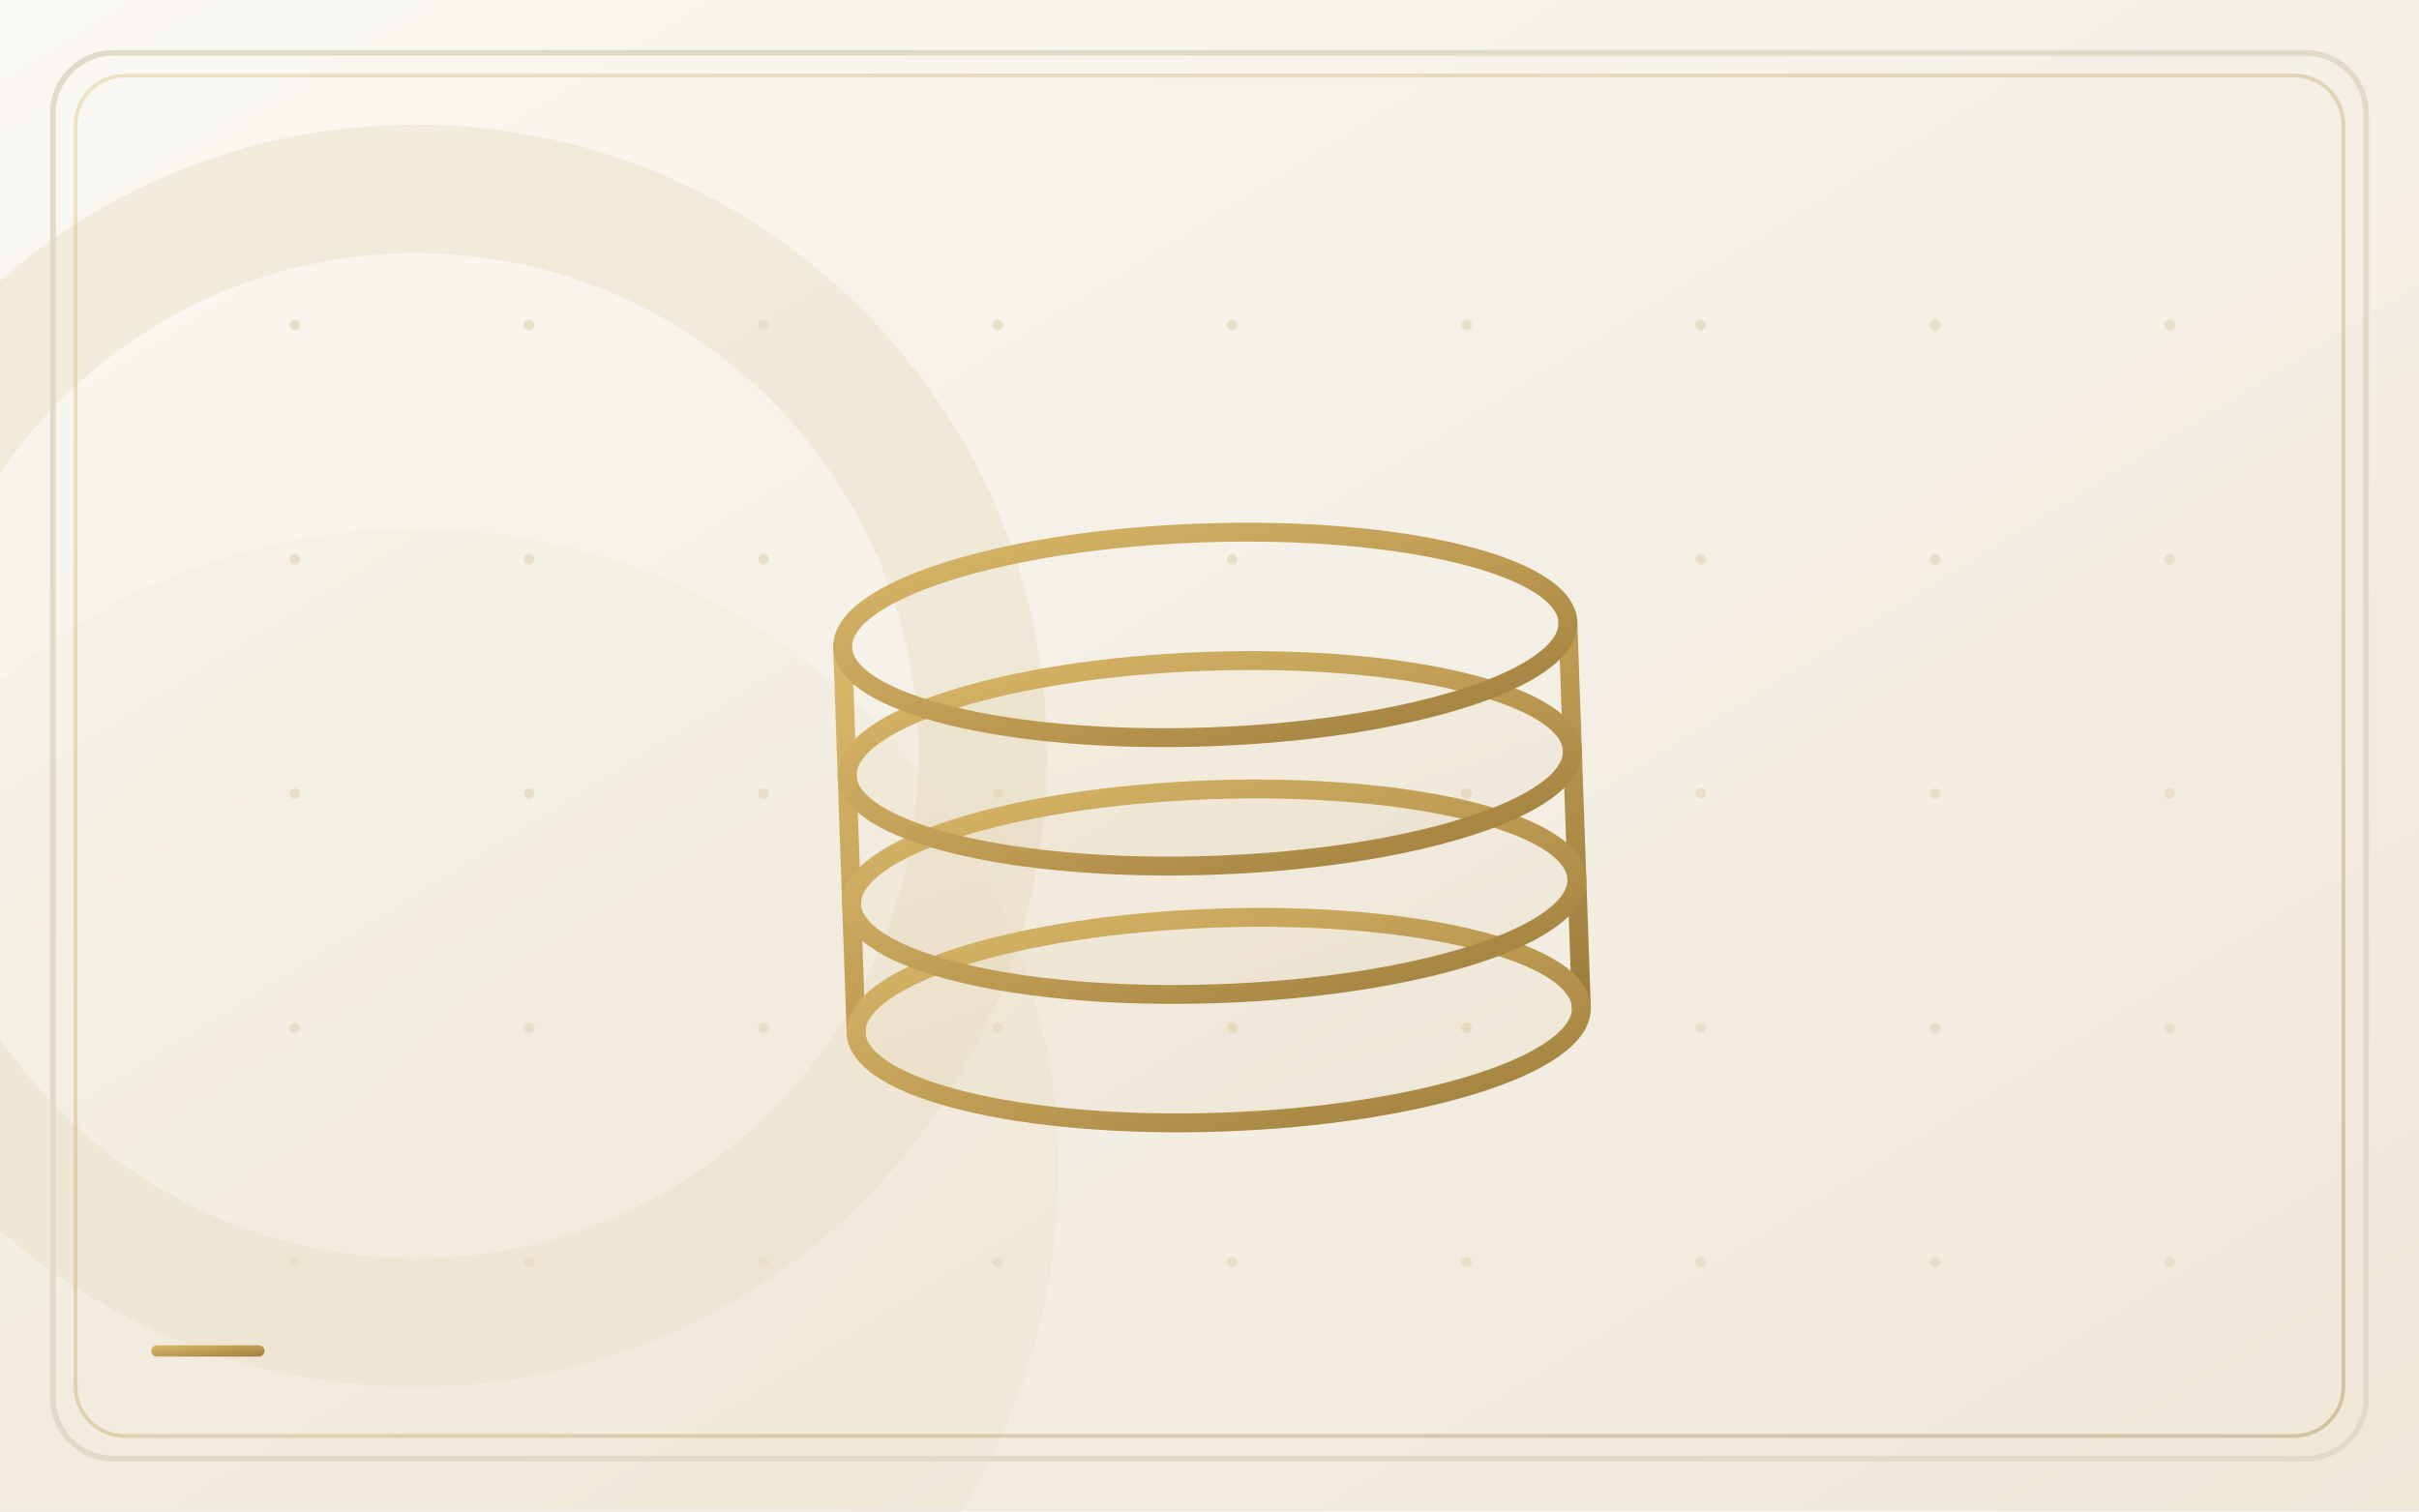
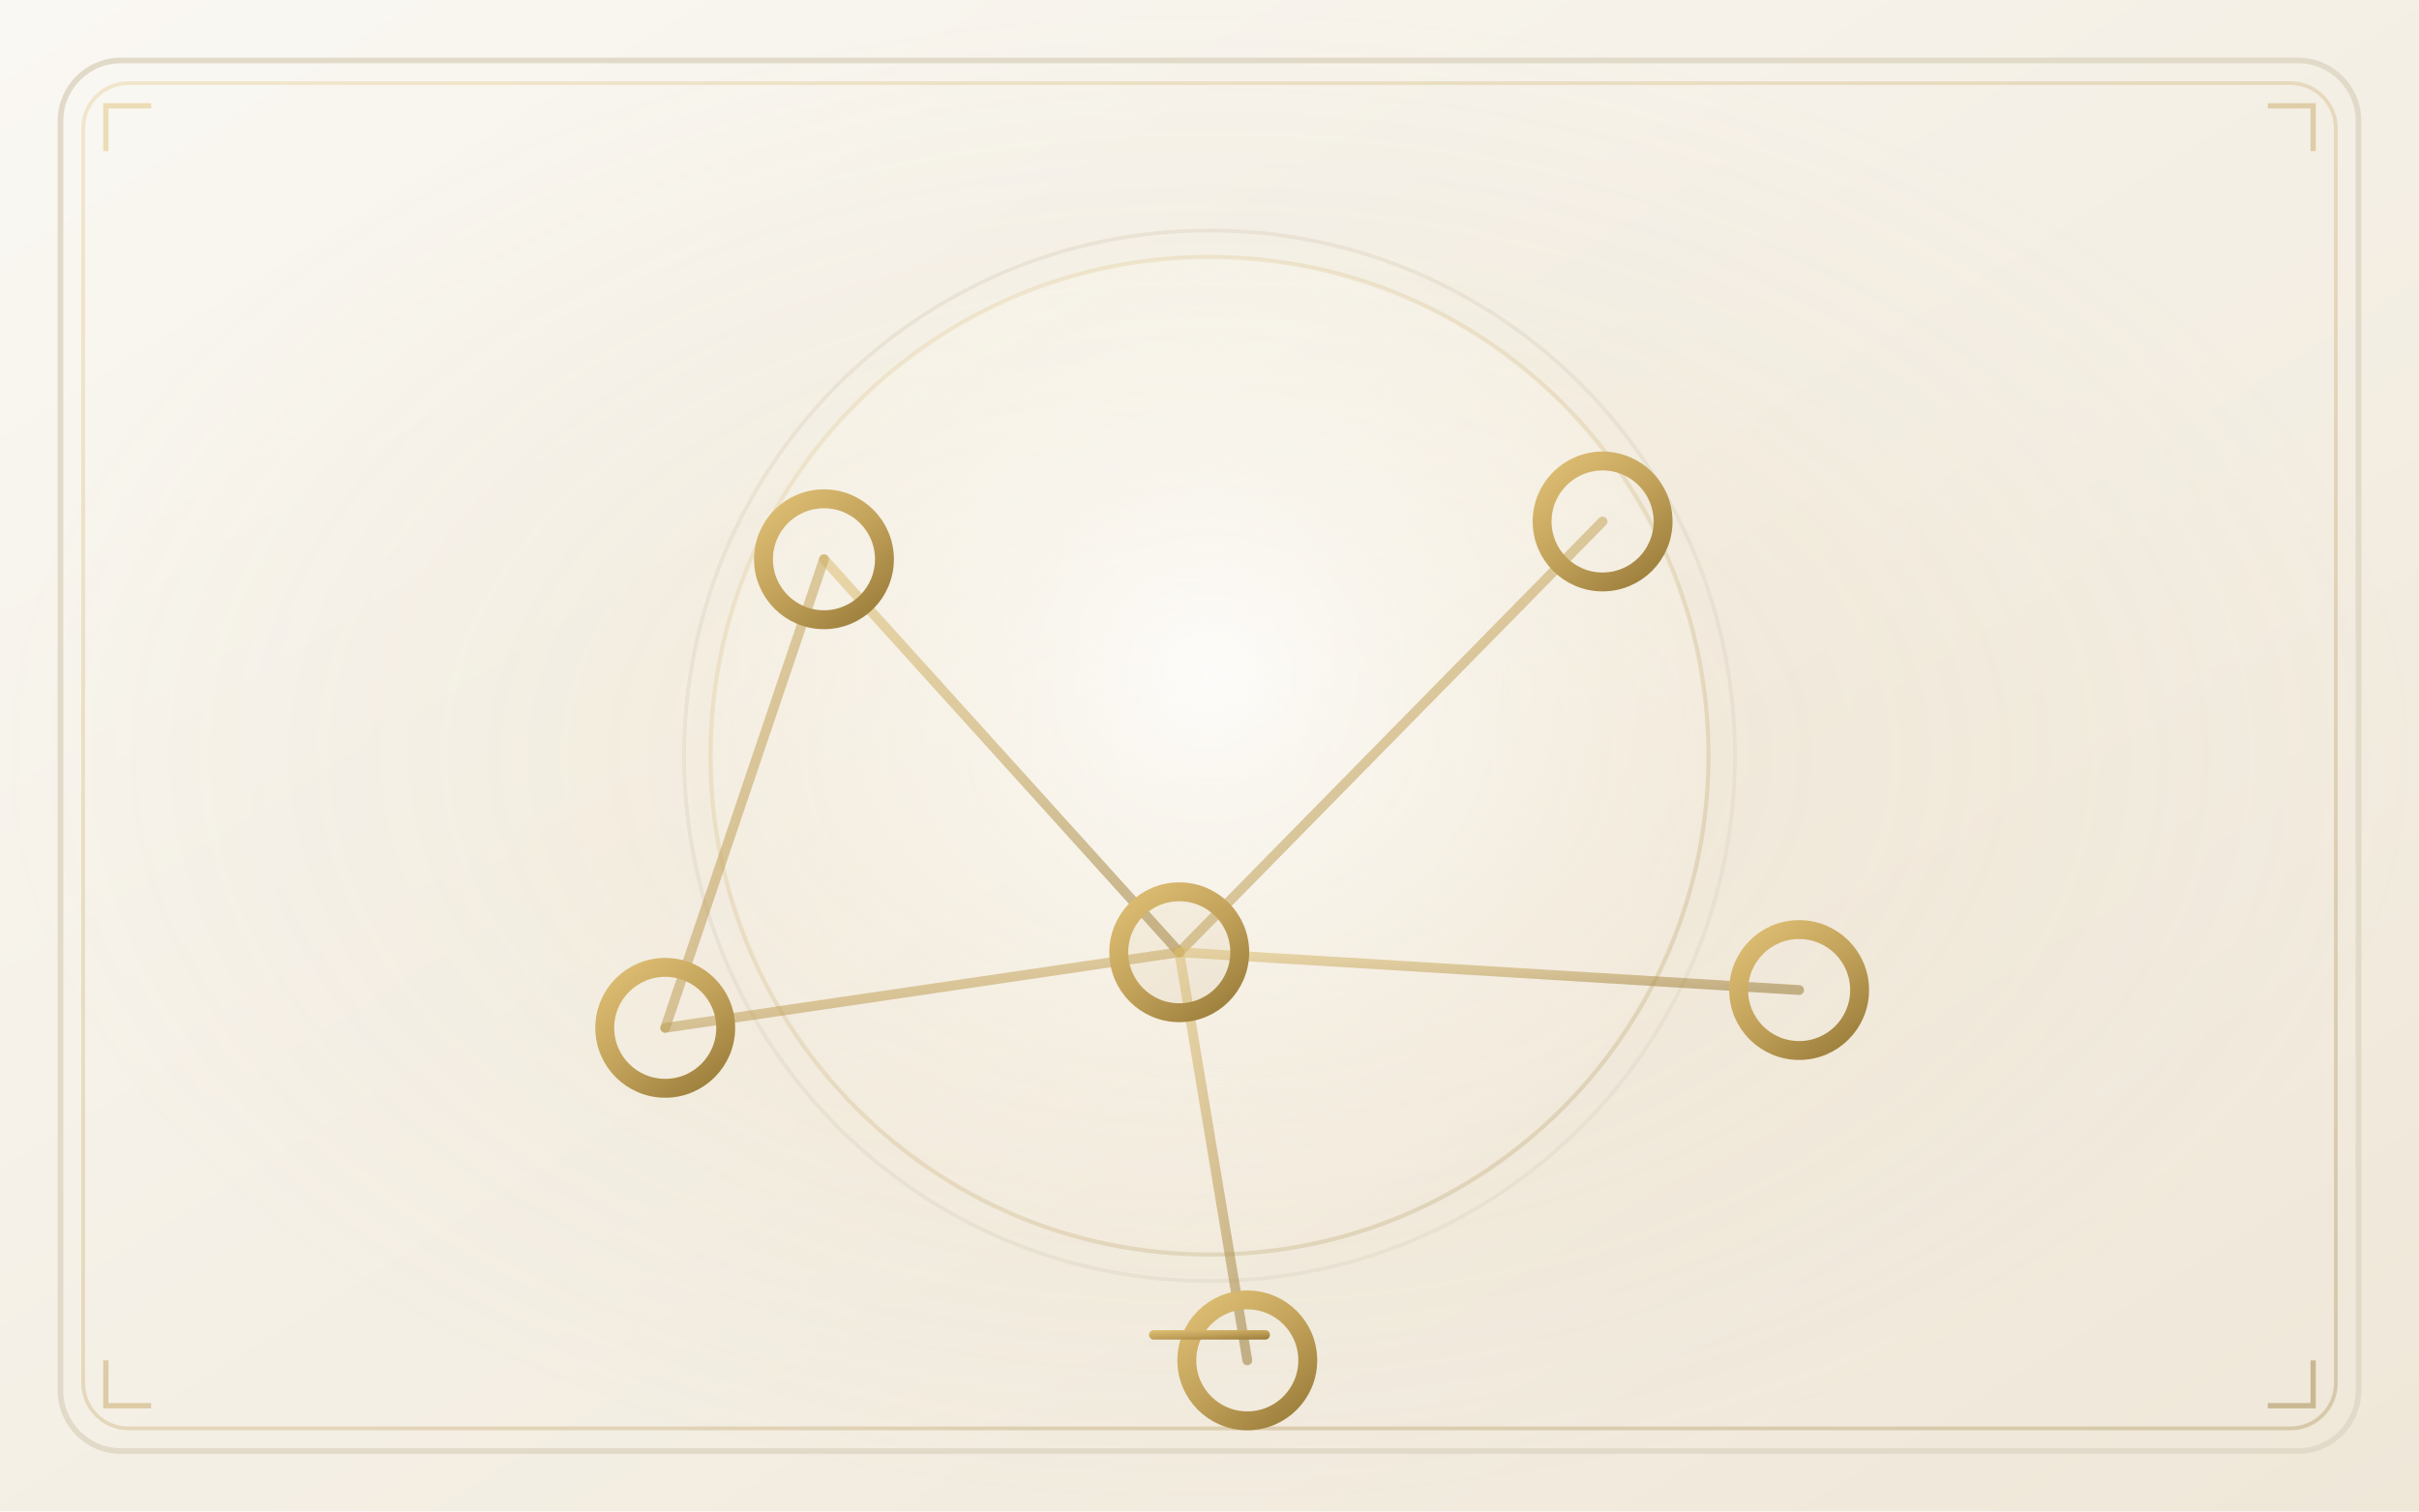
<svg xmlns="http://www.w3.org/2000/svg" viewBox="0 0 640 400" width="640" height="400">
  <defs>
    <linearGradient id="bgg" x1="0" y1="0" x2="1" y2="1">
      <stop offset="0" stop-color="#faf8f3" />
      <stop offset="1" stop-color="#efe7d8" />
    </linearGradient>
-     <linearGradient id="gg" x1="0" y1="0" x2="1" y2="1">
-       <stop offset="0" stop-color="#d8b86a" />
-       <stop offset="0.55" stop-color="#bd9a52" />
+     <linearGradient id="gg" x1="0.1" y1="0" x2="0.9" y2="1">
+       <stop offset="0" stop-color="#dcbd72" />
+       <stop offset="0.5" stop-color="#c2a25a" />
      <stop offset="1" stop-color="#9c7e3c" />
    </linearGradient>
+     <radialGradient id="glow" cx="0.5" cy="0.5" r="0.5">
+       <stop offset="0" stop-color="#caa968" stop-opacity="0.12" />
+       <stop offset="1" stop-color="#caa968" stop-opacity="0" />
+     </radialGradient>
+     <radialGradient id="med" cx="0.5" cy="0.42" r="0.6">
+       <stop offset="0" stop-color="#ffffff" stop-opacity="0.85" />
+       <stop offset="0.7" stop-color="#fbf7ee" stop-opacity="0.35" />
+       <stop offset="1" stop-color="#fbf7ee" stop-opacity="0" />
+     </radialGradient>
  </defs>
  <rect width="640" height="400" fill="url(#bgg)" />
-   <circle cx="110" cy="310" r="170" fill="url(#gg)" opacity="0.05" />
-   <circle cx="110" cy="200" r="150" fill="none" stroke="#e9dfc8" stroke-width="34" opacity="0.5" />
-   <circle cx="78" cy="86" r="1.4" fill="#e9dfc8" />
-   <circle cx="78" cy="148" r="1.4" fill="#e9dfc8" />
-   <circle cx="78" cy="210" r="1.4" fill="#e9dfc8" />
-   <circle cx="78" cy="272" r="1.4" fill="#e9dfc8" />
-   <circle cx="78" cy="334" r="1.4" fill="#e9dfc8" />
-   <circle cx="140" cy="86" r="1.4" fill="#e9dfc8" />
-   <circle cx="140" cy="148" r="1.4" fill="#e9dfc8" />
-   <circle cx="140" cy="210" r="1.4" fill="#e9dfc8" />
-   <circle cx="140" cy="272" r="1.4" fill="#e9dfc8" />
-   <circle cx="140" cy="334" r="1.4" fill="#e9dfc8" />
-   <circle cx="202" cy="86" r="1.4" fill="#e9dfc8" />
-   <circle cx="202" cy="148" r="1.4" fill="#e9dfc8" />
-   <circle cx="202" cy="210" r="1.4" fill="#e9dfc8" />
-   <circle cx="202" cy="272" r="1.4" fill="#e9dfc8" />
-   <circle cx="202" cy="334" r="1.4" fill="#e9dfc8" />
-   <circle cx="264" cy="86" r="1.4" fill="#e9dfc8" />
-   <circle cx="264" cy="148" r="1.4" fill="#e9dfc8" />
-   <circle cx="264" cy="210" r="1.4" fill="#e9dfc8" />
-   <circle cx="264" cy="272" r="1.4" fill="#e9dfc8" />
-   <circle cx="264" cy="334" r="1.4" fill="#e9dfc8" />
-   <circle cx="326" cy="86" r="1.4" fill="#e9dfc8" />
-   <circle cx="326" cy="148" r="1.4" fill="#e9dfc8" />
-   <circle cx="326" cy="210" r="1.4" fill="#e9dfc8" />
-   <circle cx="326" cy="272" r="1.4" fill="#e9dfc8" />
-   <circle cx="326" cy="334" r="1.4" fill="#e9dfc8" />
-   <circle cx="388" cy="86" r="1.4" fill="#e9dfc8" />
-   <circle cx="388" cy="148" r="1.4" fill="#e9dfc8" />
-   <circle cx="388" cy="210" r="1.4" fill="#e9dfc8" />
-   <circle cx="388" cy="272" r="1.4" fill="#e9dfc8" />
-   <circle cx="388" cy="334" r="1.4" fill="#e9dfc8" />
-   <circle cx="450" cy="86" r="1.4" fill="#e9dfc8" />
-   <circle cx="450" cy="148" r="1.4" fill="#e9dfc8" />
-   <circle cx="450" cy="210" r="1.4" fill="#e9dfc8" />
-   <circle cx="450" cy="272" r="1.4" fill="#e9dfc8" />
-   <circle cx="450" cy="334" r="1.4" fill="#e9dfc8" />
-   <circle cx="512" cy="86" r="1.4" fill="#e9dfc8" />
-   <circle cx="512" cy="148" r="1.4" fill="#e9dfc8" />
-   <circle cx="512" cy="210" r="1.4" fill="#e9dfc8" />
-   <circle cx="512" cy="272" r="1.4" fill="#e9dfc8" />
-   <circle cx="512" cy="334" r="1.4" fill="#e9dfc8" />
-   <circle cx="574" cy="86" r="1.4" fill="#e9dfc8" />
-   <circle cx="574" cy="148" r="1.4" fill="#e9dfc8" />
-   <circle cx="574" cy="210" r="1.4" fill="#e9dfc8" />
-   <circle cx="574" cy="272" r="1.4" fill="#e9dfc8" />
-   <circle cx="574" cy="334" r="1.4" fill="#e9dfc8" />
-   <rect x="14" y="14" width="612" height="372" fill="none" stroke="#e2dac9" stroke-width="1.5" rx="16" />
-   <rect x="20" y="20" width="600" height="360" fill="none" stroke="url(#gg)" stroke-width="1" rx="13" opacity="0.35" />
-   <g transform="rotate(-2 320 200)">
-     <path d="M224 168 V270 M416 168 V270" stroke="url(#gg)" fill="none" stroke-width="5" stroke-linecap="round" stroke-linejoin="round" />
-     <ellipse cx="320" cy="270" rx="96" ry="27" stroke="url(#gg)" fill="none" stroke-width="5" stroke-linecap="round" stroke-linejoin="round" />
-     <ellipse cx="320" cy="270" rx="96" ry="27" fill="url(#gg)" opacity="0.06" />
-     <ellipse cx="320" cy="236" rx="96" ry="27" stroke="url(#gg)" fill="none" stroke-width="5" stroke-linecap="round" stroke-linejoin="round" />
-     <ellipse cx="320" cy="236" rx="96" ry="27" fill="url(#gg)" opacity="0.06" />
-     <ellipse cx="320" cy="202" rx="96" ry="27" stroke="url(#gg)" fill="none" stroke-width="5" stroke-linecap="round" stroke-linejoin="round" />
-     <ellipse cx="320" cy="202" rx="96" ry="27" fill="url(#gg)" opacity="0.06" />
-     <ellipse cx="320" cy="168" rx="96" ry="27" stroke="url(#gg)" fill="none" stroke-width="5" stroke-linecap="round" stroke-linejoin="round" />
+   <rect width="640" height="400" fill="url(#glow)" />
+   <circle cx="320" cy="200" r="132" fill="url(#med)" />
+   <circle cx="320" cy="200" r="132" fill="none" stroke="url(#gg)" stroke-width="1.1" opacity="0.22" />
+   <circle cx="320" cy="200" r="139" fill="none" stroke="#e2dac9" stroke-width="1" opacity="0.6" />
+   <rect x="16" y="16" width="608" height="368" fill="none" stroke="#e2dac9" stroke-width="1.5" rx="16" />
+   <rect x="22" y="22" width="596" height="356" fill="none" stroke="url(#gg)" stroke-width="1" rx="12" opacity="0.3" />
+   <path d="M28 40 V28 H40 M600 28 H612 V40 M612 360 V372 H600 M40 372 H28 V360" fill="none" stroke="url(#gg)" stroke-width="1.4" opacity="0.45" />
+   <g>
+     <line x1="218" y1="148" x2="312" y2="252" stroke="url(#gg)" fill="none" stroke-width="2.6" stroke-linecap="round" stroke-linejoin="round" opacity="0.55" />
+     <line x1="424" y1="138" x2="312" y2="252" stroke="url(#gg)" fill="none" stroke-width="2.6" stroke-linecap="round" stroke-linejoin="round" opacity="0.55" />
+     <line x1="312" y1="252" x2="476" y2="262" stroke="url(#gg)" fill="none" stroke-width="2.6" stroke-linecap="round" stroke-linejoin="round" opacity="0.55" />
+     <line x1="312" y1="252" x2="176" y2="272" stroke="url(#gg)" fill="none" stroke-width="2.6" stroke-linecap="round" stroke-linejoin="round" opacity="0.55" />
+     <line x1="218" y1="148" x2="176" y2="272" stroke="url(#gg)" fill="none" stroke-width="2.6" stroke-linecap="round" stroke-linejoin="round" opacity="0.55" />
+     <line x1="312" y1="252" x2="330" y2="360" stroke="url(#gg)" fill="none" stroke-width="2.6" stroke-linecap="round" stroke-linejoin="round" opacity="0.55" />
+     <circle cx="218" cy="148" r="16" stroke="url(#gg)" fill="none" stroke-width="5" stroke-linecap="round" stroke-linejoin="round" />
+     <circle cx="424" cy="138" r="16" stroke="url(#gg)" fill="none" stroke-width="5" stroke-linecap="round" stroke-linejoin="round" />
+     <circle cx="312" cy="252" r="16" stroke="url(#gg)" fill="none" stroke-width="5" stroke-linecap="round" stroke-linejoin="round" />
+     <circle cx="312" cy="252" r="16" fill="url(#gg)" opacity="0.1" />
+     <circle cx="476" cy="262" r="16" stroke="url(#gg)" fill="none" stroke-width="5" stroke-linecap="round" stroke-linejoin="round" />
+     <circle cx="176" cy="272" r="16" stroke="url(#gg)" fill="none" stroke-width="5" stroke-linecap="round" stroke-linejoin="round" />
+     <circle cx="330" cy="360" r="16" stroke="url(#gg)" fill="none" stroke-width="5" stroke-linecap="round" stroke-linejoin="round" />
  </g>
-   <rect x="40" y="356" width="30" height="3" rx="1.5" fill="url(#gg)" />
+   <rect x="304" y="352" width="32" height="2.5" rx="1.25" fill="url(#gg)" />
</svg>
